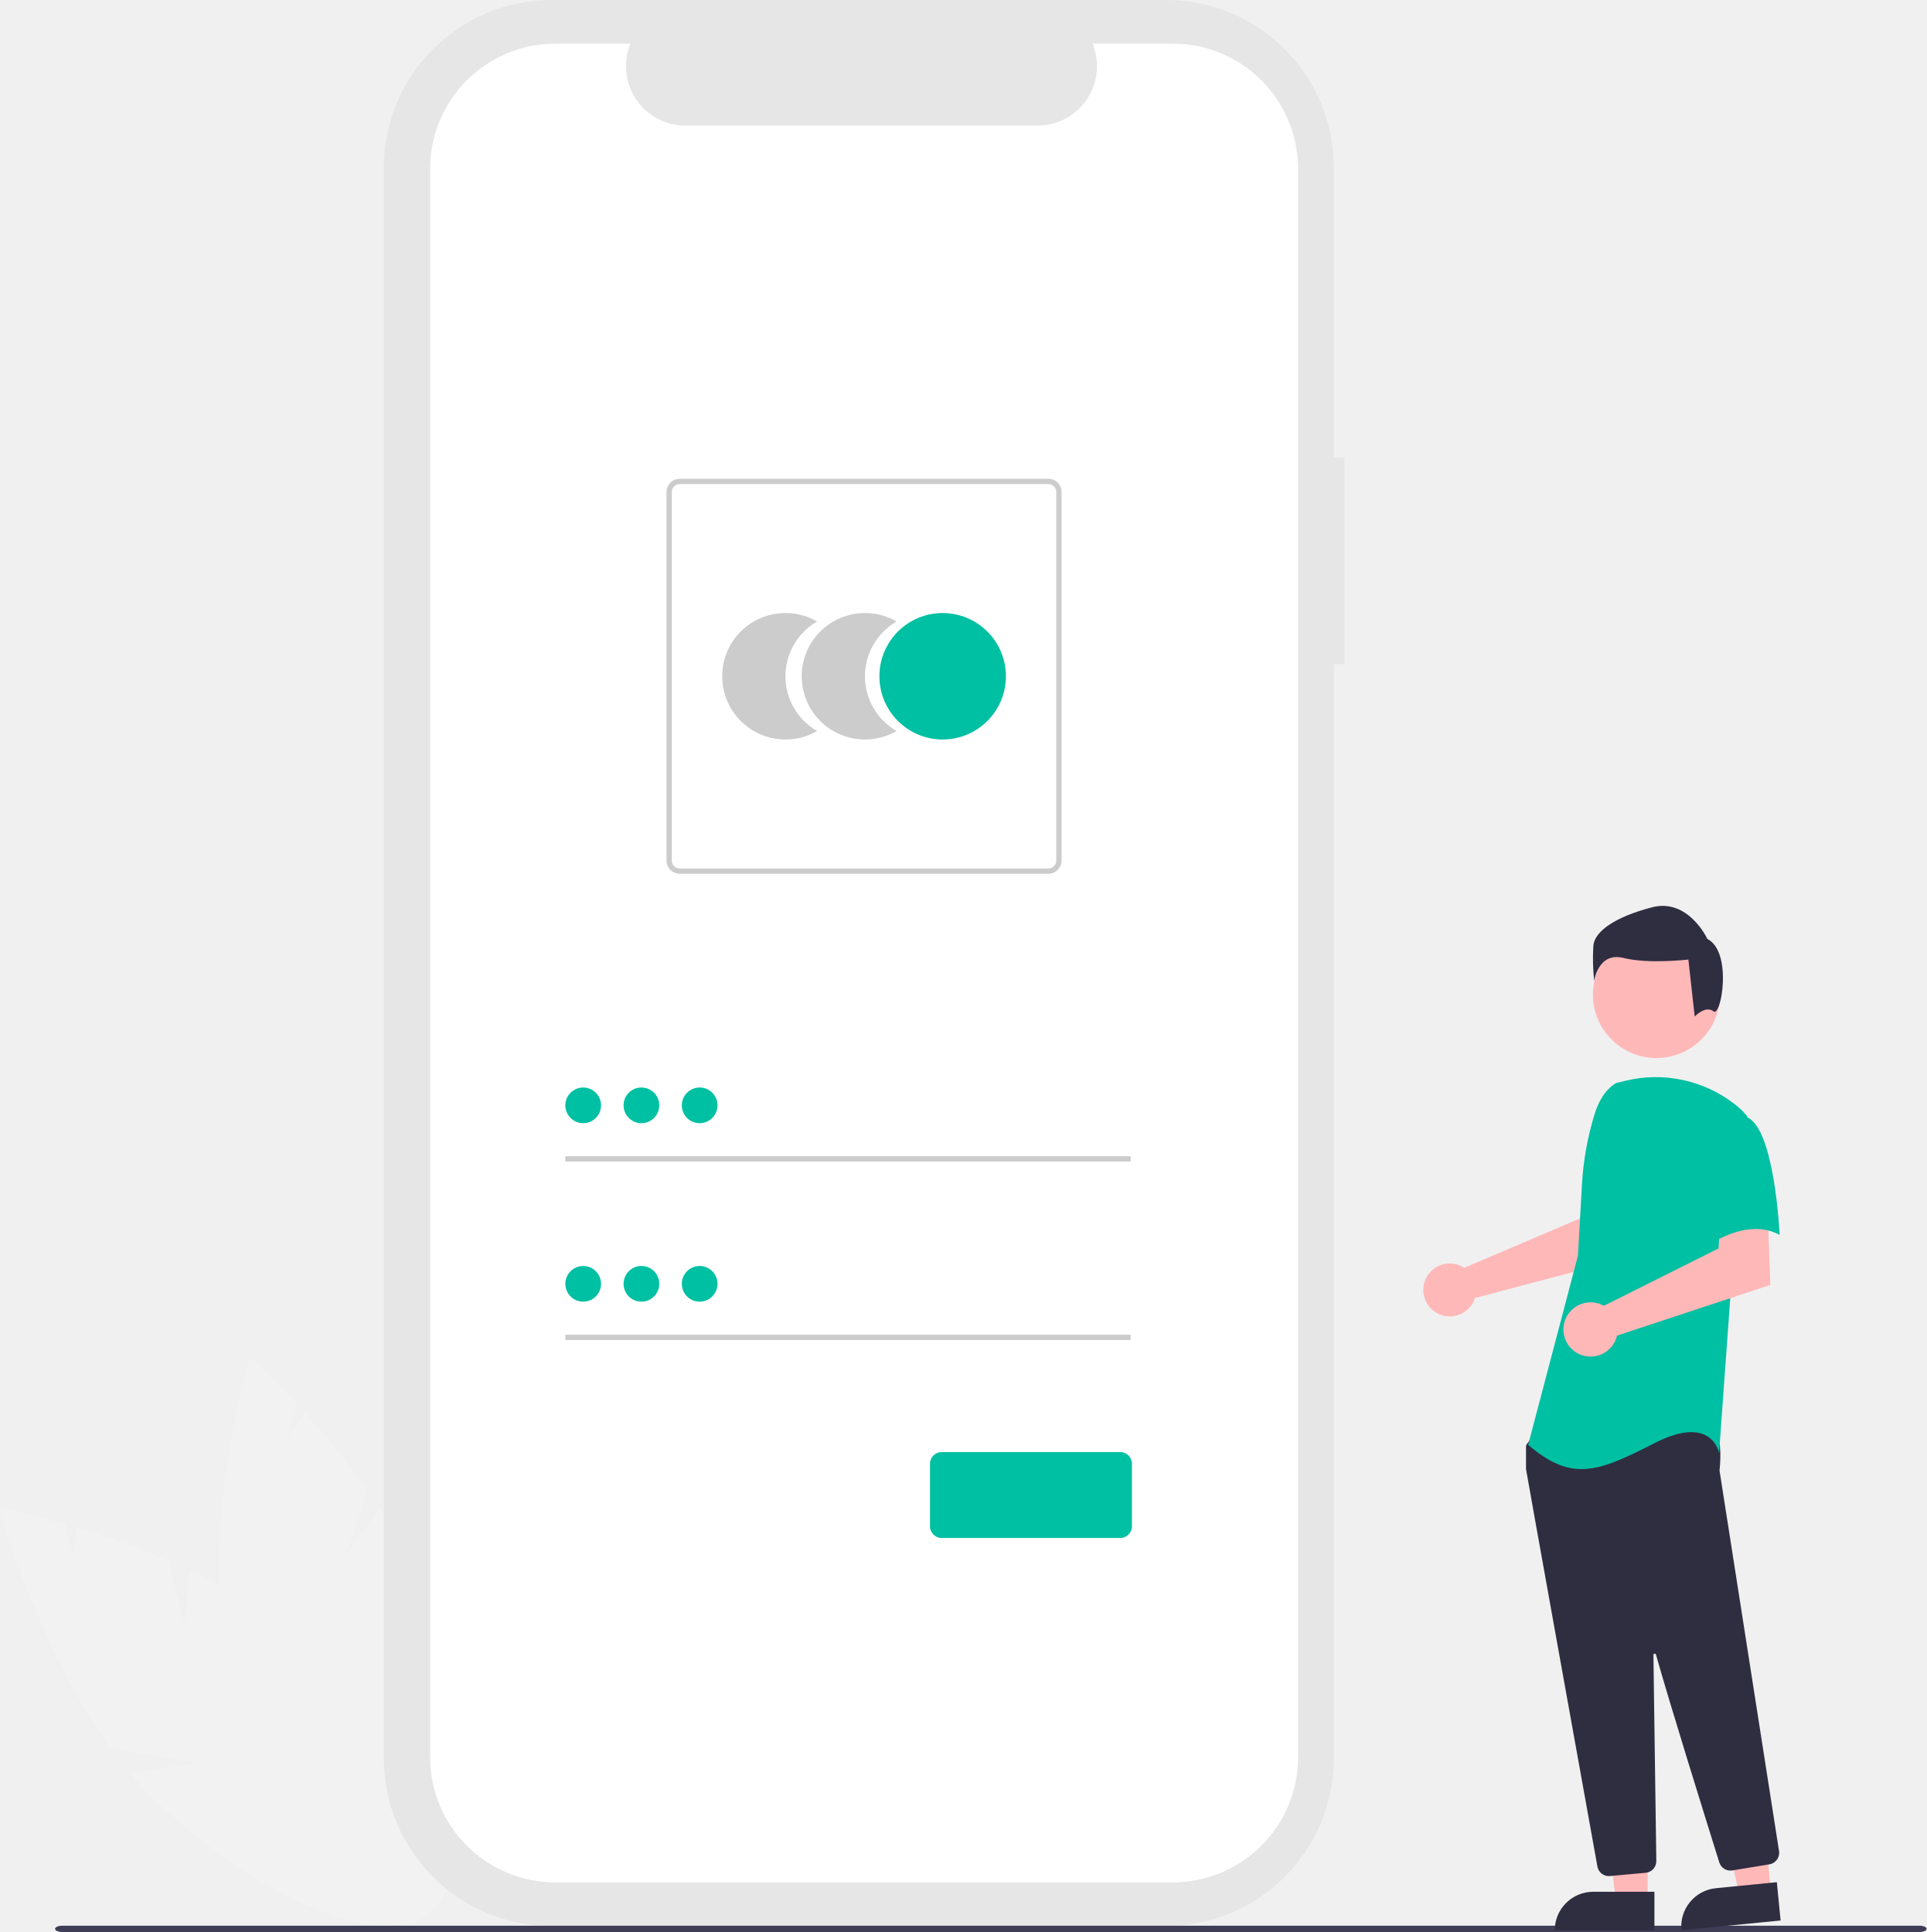
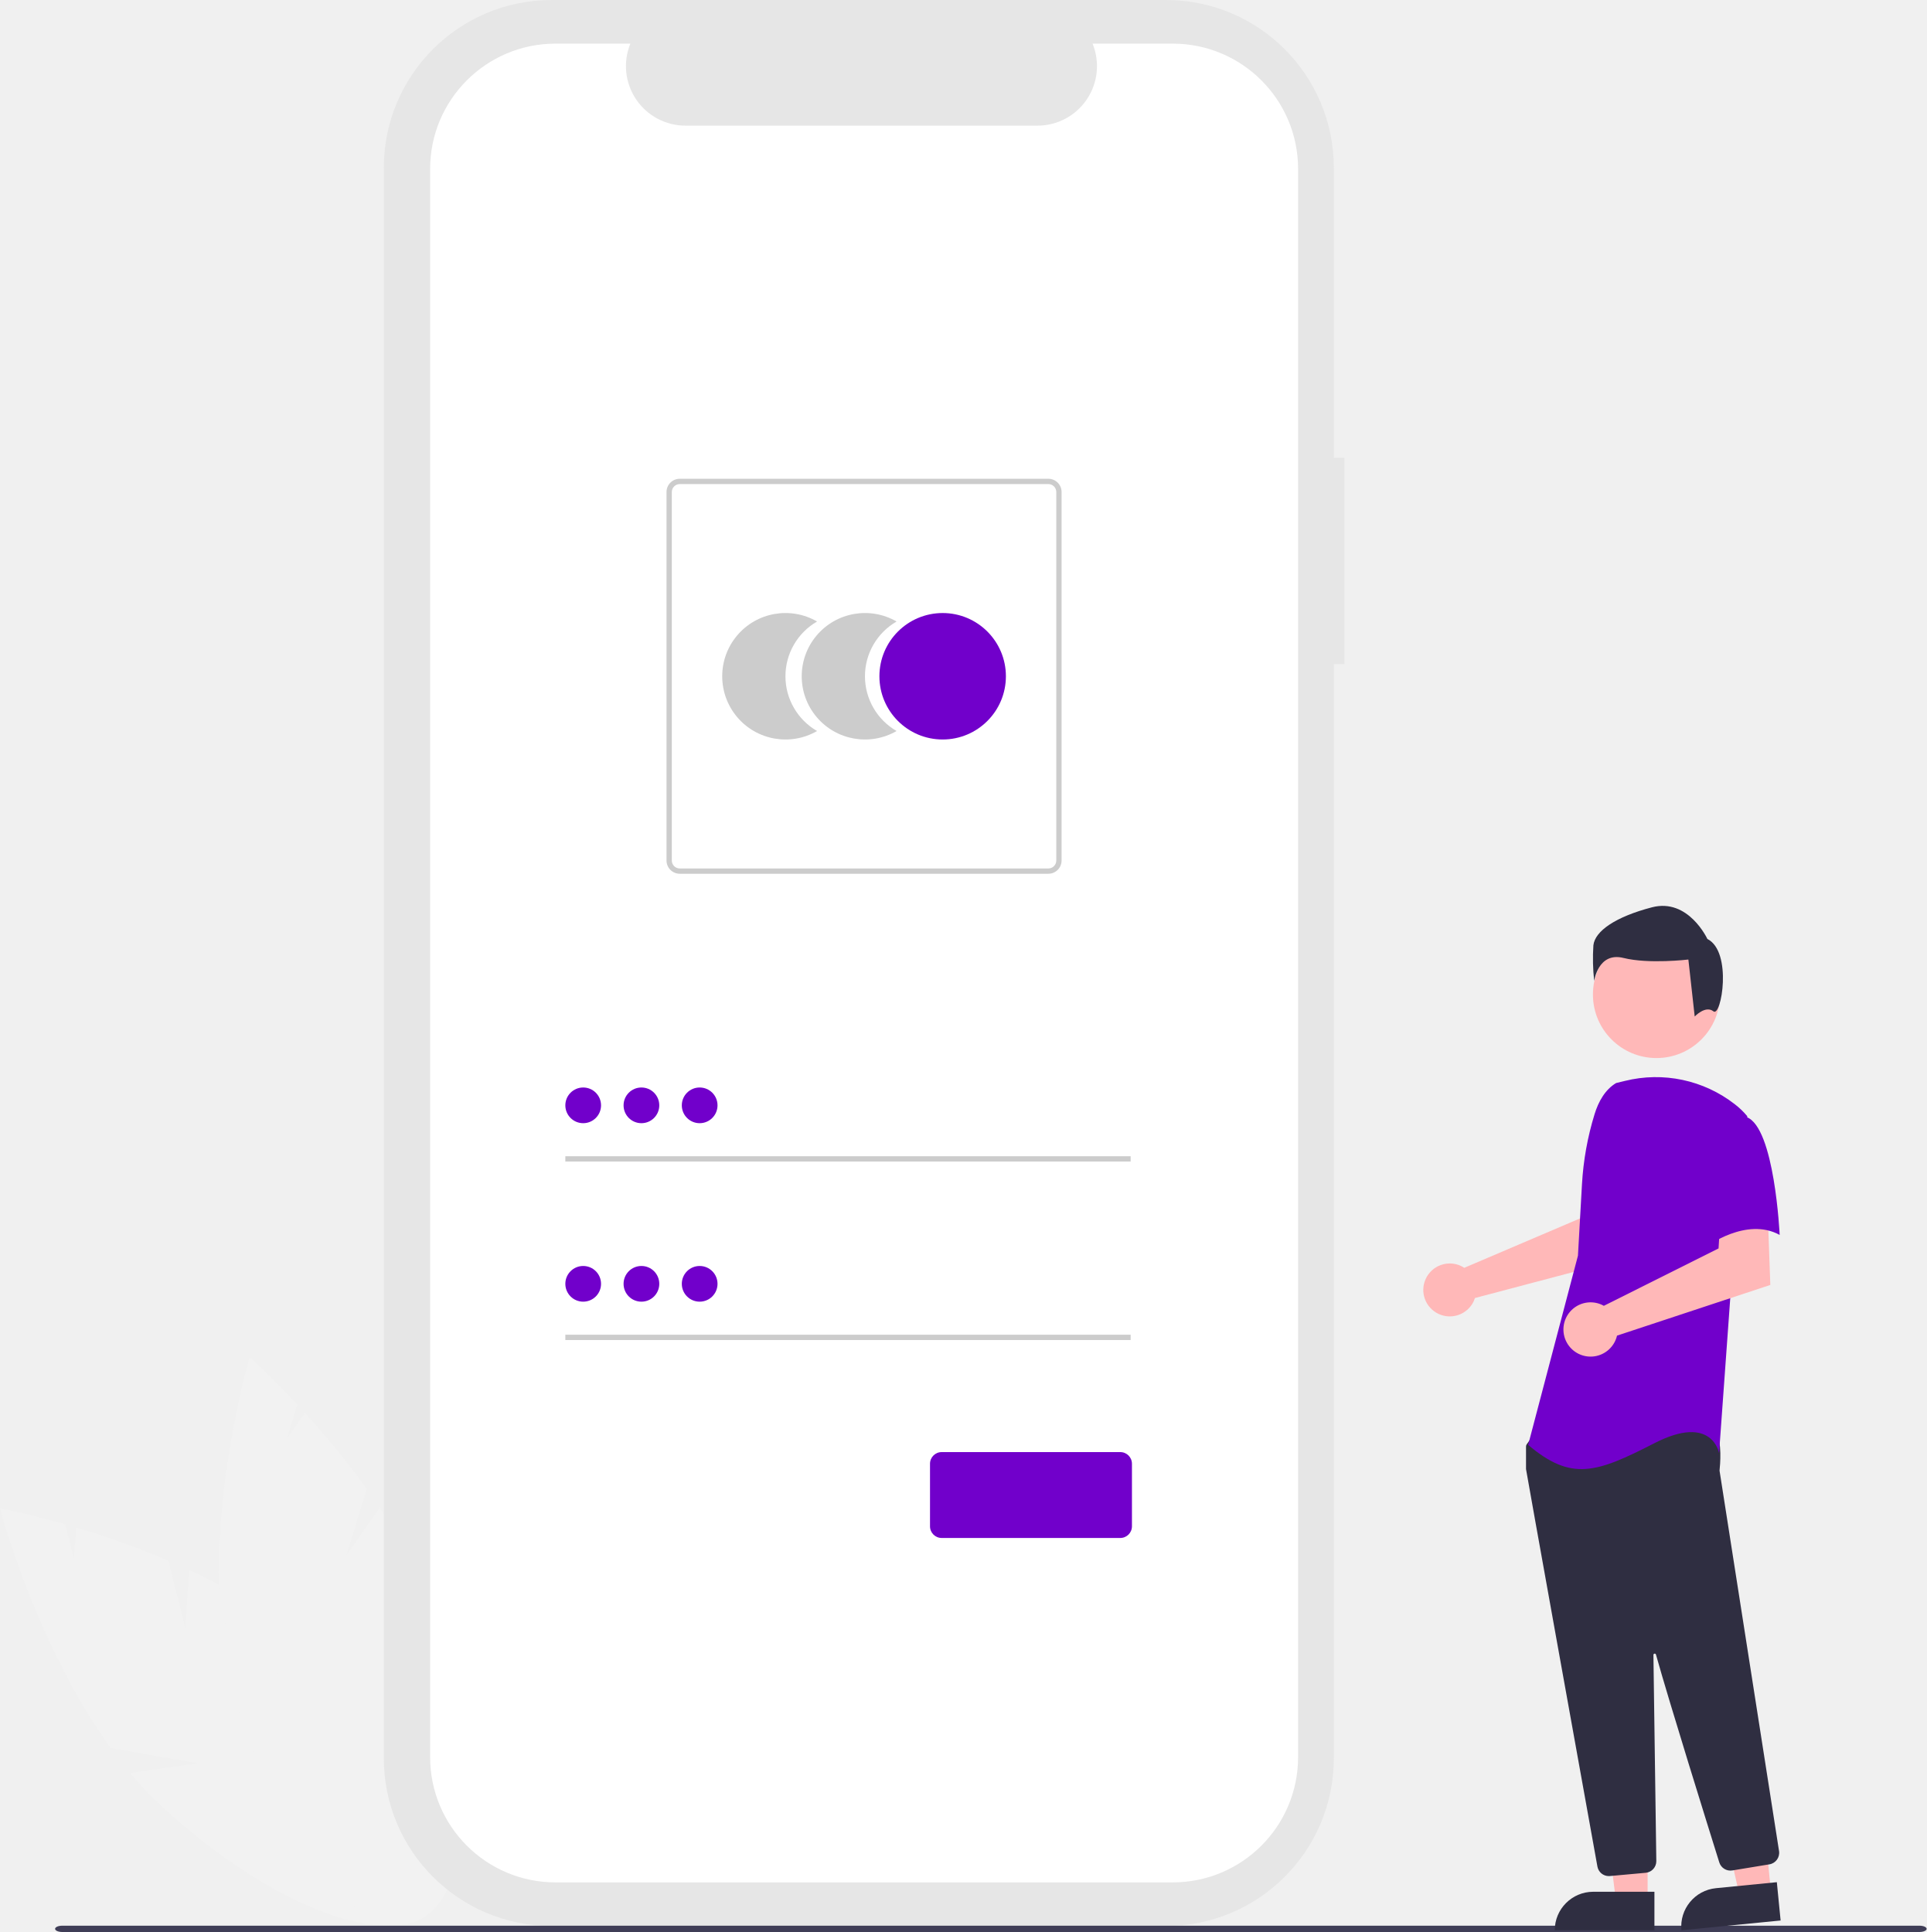
<svg xmlns="http://www.w3.org/2000/svg" data-name="Layer 1" width="744.848" height="747.077" viewBox="0 0 744.848 747.077">
  <path id="fa3b9e12-7275-481e-bee9-64fd9595a50d-340" data-name="Path 1" d="M299.205,705.809l-6.56-25.872a335.967,335.967,0,0,0-35.643-12.788l-.828,12.024-3.358-13.247c-15.021-4.294-25.24-6.183-25.24-6.183s13.8,52.489,42.754,92.617l33.734,5.926-26.207,3.779a135.926,135.926,0,0,0,11.719,12.422c42.115,39.092,89.024,57.028,104.773,40.06s-5.625-62.412-47.74-101.5c-13.056-12.119-29.457-21.844-45.875-29.5Z" transform="translate(-227.576 -76.46149)" fill="#f2f2f2" />
  <path id="bde08021-c30f-4979-a9d8-cb90b72b5ca2-341" data-name="Path 2" d="M361.591,677.706l7.758-25.538a335.94,335.94,0,0,0-23.9-29.371l-6.924,9.865,3.972-13.076c-10.641-11.436-18.412-18.335-18.412-18.335s-15.315,52.067-11.275,101.384l25.815,22.51-24.392-10.312a135.919,135.919,0,0,0,3.614,16.694c15.846,55.234,46.731,94.835,68.983,88.451s27.446-56.335,11.6-111.569c-4.912-17.123-13.926-33.926-24.023-48.965Z" transform="translate(-227.576 -76.46149)" fill="#f2f2f2" />
  <path id="b3ac2088-de9b-4f7f-bc99-0ed9705c1a9d-342" data-name="Path 22" d="M747.327,253.445h-4.092v-112.1a64.883,64.883,0,0,0-64.883-64.883H440.845a64.883,64.883,0,0,0-64.883,64.883v615a64.883,64.883,0,0,0,64.883,64.883H678.352a64.883,64.883,0,0,0,64.882-64.883v-423.105h4.092Z" transform="translate(-227.576 -76.46149)" fill="#e6e6e6" />
  <path id="b2715b96-3117-487c-acc0-20904544b5b7-343" data-name="Path 23" d="M680.97,93.335h-31a23.02,23.02,0,0,1-21.316,31.714H492.589a23.02,23.02,0,0,1-21.314-31.714H442.319a48.454,48.454,0,0,0-48.454,48.454v614.107a48.454,48.454,0,0,0,48.454,48.454H680.97a48.454,48.454,0,0,0,48.454-48.454h0V141.788a48.454,48.454,0,0,0-48.454-48.453Z" transform="translate(-227.576 -76.46149)" fill="#fff" />
  <path id="b06d66ec-6c84-45dd-8c27-1263a6253192-344" data-name="Path 6" d="M531.234,337.965a24.437,24.437,0,0,1,12.23-21.174,24.45,24.45,0,1,0,0,42.345A24.434,24.434,0,0,1,531.234,337.965Z" transform="translate(-227.576 -76.46149)" fill="#ccc" />
  <path id="e73810fe-4cf4-40cc-8c7c-ca544ce30bd4-345" data-name="Path 7" d="M561.971,337.965a24.436,24.436,0,0,1,12.23-21.174,24.45,24.45,0,1,0,0,42.345A24.434,24.434,0,0,1,561.971,337.965Z" transform="translate(-227.576 -76.46149)" fill="#ccc" />
-   <circle id="a4813fcf-056e-4514-bb8b-e6506f49341f" data-name="Ellipse 1" cx="364.434" cy="261.502" r="24.45" fill="#00c0a3" />
+   <circle id="a4813fcf-056e-4514-bb8b-e6506f49341f" data-name="Ellipse 1" cx="364.434" cy="261.502" r="24.45" fill="#7100CB" />
  <path id="bbe451c3-febc-41ba-8083-4c8307a2e73e-346" data-name="Path 8" d="M632.872,414.33h-142.5a5.123,5.123,0,0,1-5.117-5.117v-142.5a5.123,5.123,0,0,1,5.117-5.117h142.5a5.123,5.123,0,0,1,5.117,5.117v142.5A5.123,5.123,0,0,1,632.872,414.33Zm-142.5-150.686a3.073,3.073,0,0,0-3.07,3.07v142.5a3.073,3.073,0,0,0,3.07,3.07h142.5a3.073,3.073,0,0,0,3.07-3.07v-142.5a3.073,3.073,0,0,0-3.07-3.07Z" transform="translate(-227.576 -76.46149)" fill="#ccc" />
  <rect id="bb28937d-932f-4fdf-befe-f406e51091fe" data-name="Rectangle 1" x="218.562" y="447.102" width="218.552" height="2.047" fill="#ccc" />
-   <circle id="fcef55fc-4968-45b2-93bb-1a1080c85fc7" data-name="Ellipse 2" cx="225.464" cy="427.42" r="6.902" fill="#00c0a3" />
+   <circle id="fcef55fc-4968-45b2-93bb-1a1080c85fc7" data-name="Ellipse 2" cx="225.464" cy="427.42" r="6.902" fill="#7100CB" />
  <rect id="ff33d889-4c74-4b91-85ef-b4882cc8fe76" data-name="Rectangle 2" x="218.562" y="516.118" width="218.552" height="2.047" fill="#ccc" />
-   <circle id="e8fa0310-b872-4adf-aedd-0c6eda09f3b8" data-name="Ellipse 3" cx="225.464" cy="496.437" r="6.902" fill="#00c0a3" />
-   <path d="M660.69,671.172H591.622a4.505,4.505,0,0,1-4.5-4.5v-24.208a4.505,4.505,0,0,1,4.5-4.5h69.068a4.505,4.505,0,0,1,4.5,4.5v24.208A4.505,4.505,0,0,1,660.69,671.172Z" transform="translate(-227.576 -76.46149)" fill="#00c0a3" />
-   <circle id="e12ee00d-aa4a-4413-a013-11d20b7f97f7" data-name="Ellipse 7" cx="247.978" cy="427.42" r="6.902" fill="#00c0a3" />
-   <circle id="f58f497e-6949-45c8-be5f-eee2aa0f6586" data-name="Ellipse 8" cx="270.492" cy="427.42" r="6.902" fill="#00c0a3" />
-   <circle id="b4d4939a-c6e6-4f4d-ba6c-e8b05485017d" data-name="Ellipse 9" cx="247.978" cy="496.437" r="6.902" fill="#00c0a3" />
-   <circle id="aff120b1-519b-4e96-ac87-836aa55663de" data-name="Ellipse 10" cx="270.492" cy="496.437" r="6.902" fill="#00c0a3" />
+   <circle id="e8fa0310-b872-4adf-aedd-0c6eda09f3b8" data-name="Ellipse 3" cx="225.464" cy="496.437" r="6.902" fill="#7100CB" />
+   <path d="M660.69,671.172H591.622a4.505,4.505,0,0,1-4.5-4.5v-24.208a4.505,4.505,0,0,1,4.5-4.5h69.068a4.505,4.505,0,0,1,4.5,4.5v24.208A4.505,4.505,0,0,1,660.69,671.172Z" transform="translate(-227.576 -76.46149)" fill="#7100CB" />
+   <circle id="e12ee00d-aa4a-4413-a013-11d20b7f97f7" data-name="Ellipse 7" cx="247.978" cy="427.42" r="6.902" fill="#7100CB" />
+   <circle id="f58f497e-6949-45c8-be5f-eee2aa0f6586" data-name="Ellipse 8" cx="270.492" cy="427.42" r="6.902" fill="#7100CB" />
+   <circle id="b4d4939a-c6e6-4f4d-ba6c-e8b05485017d" data-name="Ellipse 9" cx="247.978" cy="496.437" r="6.902" fill="#7100CB" />
+   <circle id="aff120b1-519b-4e96-ac87-836aa55663de" data-name="Ellipse 10" cx="270.492" cy="496.437" r="6.902" fill="#7100CB" />
  <path id="f1094013-1297-477a-ac57-08eac07c4bd5-347" data-name="Path 88" d="M969.642,823.539H251.656c-1.537,0-2.782-.546-2.782-1.218s1.245-1.219,2.782-1.219H969.642c1.536,0,2.782.546,2.782,1.219S971.178,823.539,969.642,823.539Z" transform="translate(-227.576 -76.46149)" fill="#3f3d56" />
  <path d="M792.253,565.923a10.094,10.094,0,0,1,1.411.787l44.852-19.143,1.601-11.815,17.922-.11-1.059,27.098-59.2,15.656a10.608,10.608,0,0,1-.447,1.208,10.235,10.235,0,1,1-5.079-13.682Z" transform="translate(-227.576 -76.46149)" fill="#ffb8b8" />
  <polygon points="636.98 735.021 624.72 735.021 618.888 687.733 636.982 687.734 636.98 735.021" fill="#ffb8b8" />
  <path d="M615.963,731.518h23.644a0,0,0,0,1,0,0v14.887a0,0,0,0,1,0,0H601.076a0,0,0,0,1,0,0v0A14.887,14.887,0,0,1,615.963,731.518Z" fill="#2f2e41" />
  <polygon points="684.66 731.557 672.459 732.759 662.018 686.271 680.025 684.497 684.66 731.557" fill="#ffb8b8" />
  <path d="M891.686,806.128h23.644a0,0,0,0,1,0,0v14.887a0,0,0,0,1,0,0H876.799a0,0,0,0,1,0,0v0A14.887,14.887,0,0,1,891.686,806.128Z" transform="translate(-303.0087 15.2906) rotate(-5.62529)" fill="#2f2e41" />
  <circle cx="640.393" cy="384.574" r="24.561" fill="#ffb8b8" />
  <path d="M849.556,801.919a4.471,4.471,0,0,1-4.415-3.697c-6.346-35.226-27.088-150.405-27.584-153.596a1.427,1.427,0,0,1-.016-.222v-8.588a1.489,1.489,0,0,1,.279-.872l2.74-3.838a1.478,1.478,0,0,1,1.144-.625c15.622-.732,66.784-2.879,69.256.209h0c2.482,3.104,1.605,12.507,1.404,14.36l.01.193,22.985,146.995a4.512,4.512,0,0,1-3.715,5.135l-14.356,2.365a4.521,4.521,0,0,1-5.025-3.093c-4.44-14.188-19.329-61.918-24.489-80.387a.499.499,0,0,0-.98.139c.258,17.605.881,62.523,1.096,78.037l.023,1.671a4.518,4.518,0,0,1-4.093,4.536l-13.844,1.258C849.836,801.914,849.695,801.919,849.556,801.919Z" transform="translate(-227.576 -76.46149)" fill="#2f2e41" />
-   <path id="ae7af94f-88d7-4204-9f07-e3651de85c05-348" data-name="Path 99" d="M852.381,495.254c-4.286,2.548-6.851,7.23-8.323,11.995a113.681,113.681,0,0,0-4.884,27.159l-1.556,27.6-19.255,73.17c16.689,14.121,26.315,10.912,48.78-.639s25.032,3.851,25.032,3.851l4.492-62.258,6.418-68.032a30.164,30.164,0,0,0-4.861-4.674,49.658,49.658,0,0,0-42.442-8.995Z" transform="translate(-227.576 -76.46149)" fill="#00c0a3" />
+   <path id="ae7af94f-88d7-4204-9f07-e3651de85c05-348" data-name="Path 99" d="M852.381,495.254c-4.286,2.548-6.851,7.23-8.323,11.995a113.681,113.681,0,0,0-4.884,27.159l-1.556,27.6-19.255,73.17c16.689,14.121,26.315,10.912,48.78-.639s25.032,3.851,25.032,3.851l4.492-62.258,6.418-68.032a30.164,30.164,0,0,0-4.861-4.674,49.658,49.658,0,0,0-42.442-8.995Z" transform="translate(-227.576 -76.46149)" fill="#7100CB" />
  <path d="M846.127,580.7a10.526,10.526,0,0,1,1.501.704l44.348-22.197.736-12.026,18.294-1.261.98,27.413L852.72,592.932a10.496,10.496,0,1,1-6.593-12.232Z" transform="translate(-227.576 -76.46149)" fill="#ffb8b8" />
-   <path id="a6768b0e-63d0-4b31-8462-9b2e0b00f0fd-349" data-name="Path 101" d="M902.766,508.412c10.912,3.851,12.834,45.574,12.834,45.574-12.837-7.06-28.241,4.493-28.241,4.493s-3.209-10.912-7.06-25.032a24.53,24.53,0,0,1,5.134-23.106S891.854,504.558,902.766,508.412Z" transform="translate(-227.576 -76.46149)" fill="#00c0a3" />
+   <path id="a6768b0e-63d0-4b31-8462-9b2e0b00f0fd-349" data-name="Path 101" d="M902.766,508.412c10.912,3.851,12.834,45.574,12.834,45.574-12.837-7.06-28.241,4.493-28.241,4.493s-3.209-10.912-7.06-25.032a24.53,24.53,0,0,1,5.134-23.106S891.854,504.558,902.766,508.412Z" transform="translate(-227.576 -76.46149)" fill="#7100CB" />
  <path id="bfd7963f-0cf8-4885-9d3a-2c00bccda2e3-350" data-name="Path 102" d="M889.991,467.531c-3.06-2.448-7.235,2.002-7.235,2.002l-2.448-22.033s-15.301,1.833-25.093-.612-11.323,8.875-11.323,8.875a78.58,78.58,0,0,1-.306-13.771c.612-5.508,8.568-11.017,22.645-14.689S887.652,439.543,887.652,439.543C897.445,444.439,893.051,469.979,889.991,467.531Z" transform="translate(-227.576 -76.46149)" fill="#2f2e41" />
</svg>
